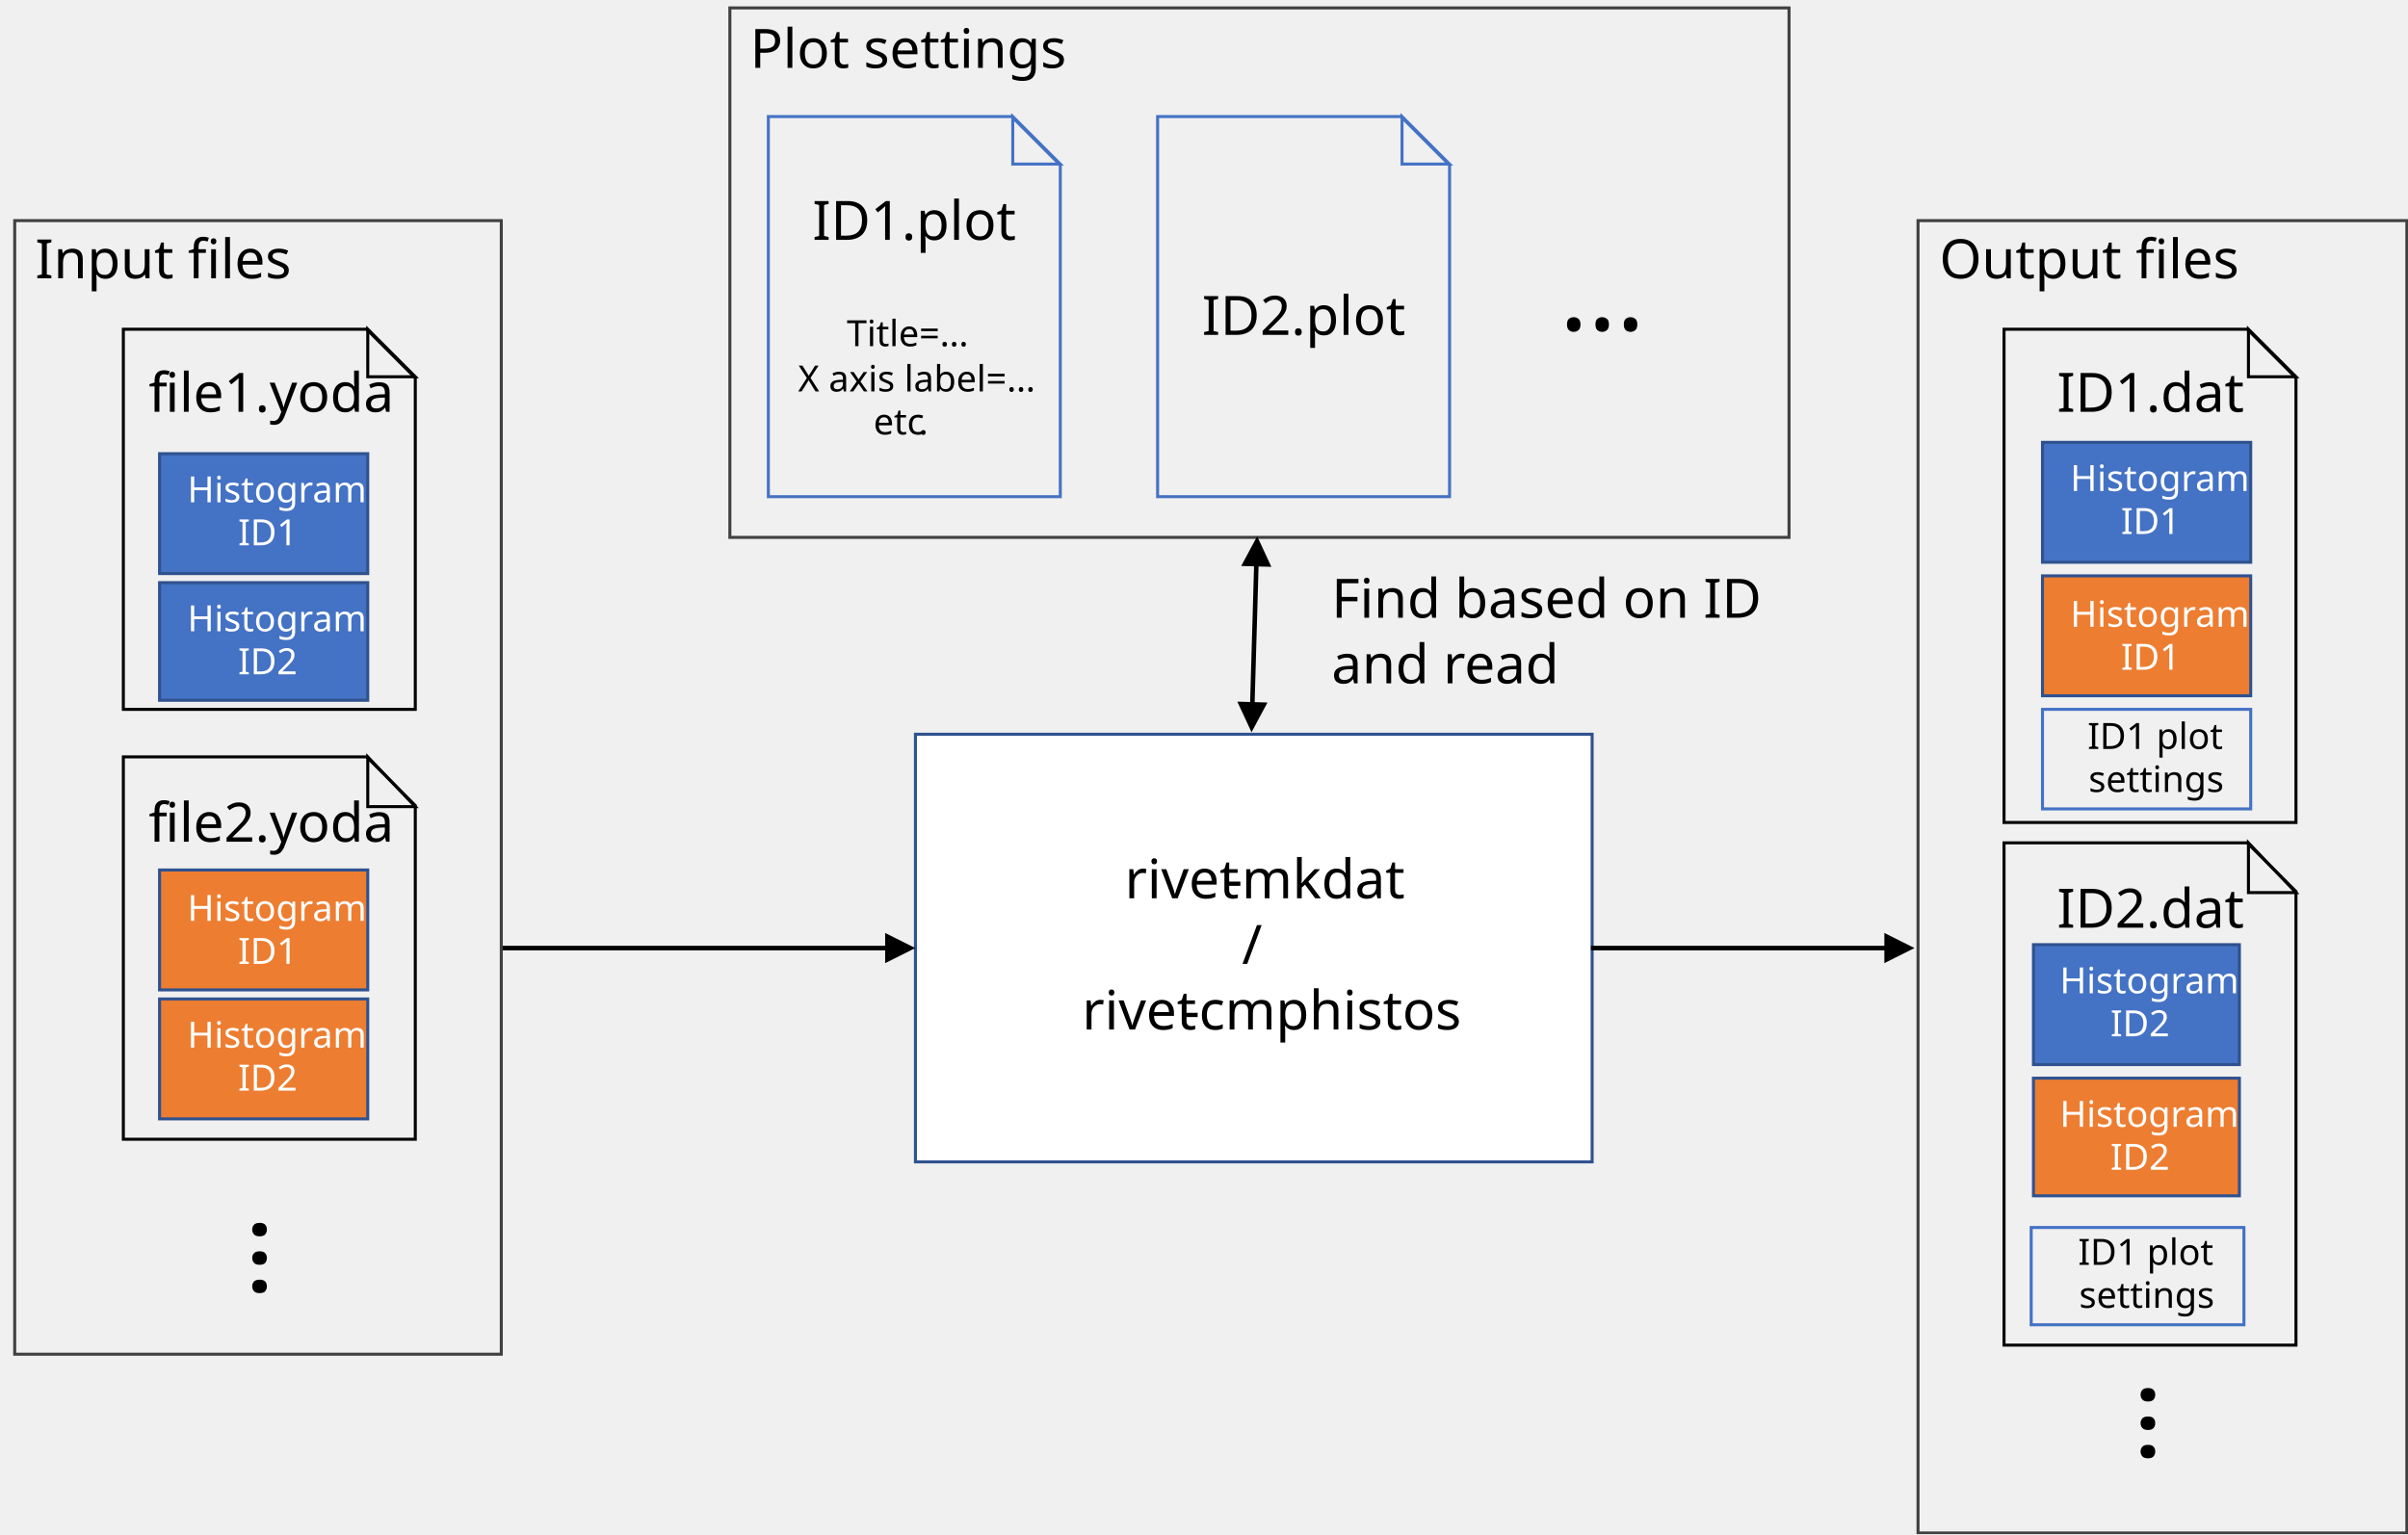
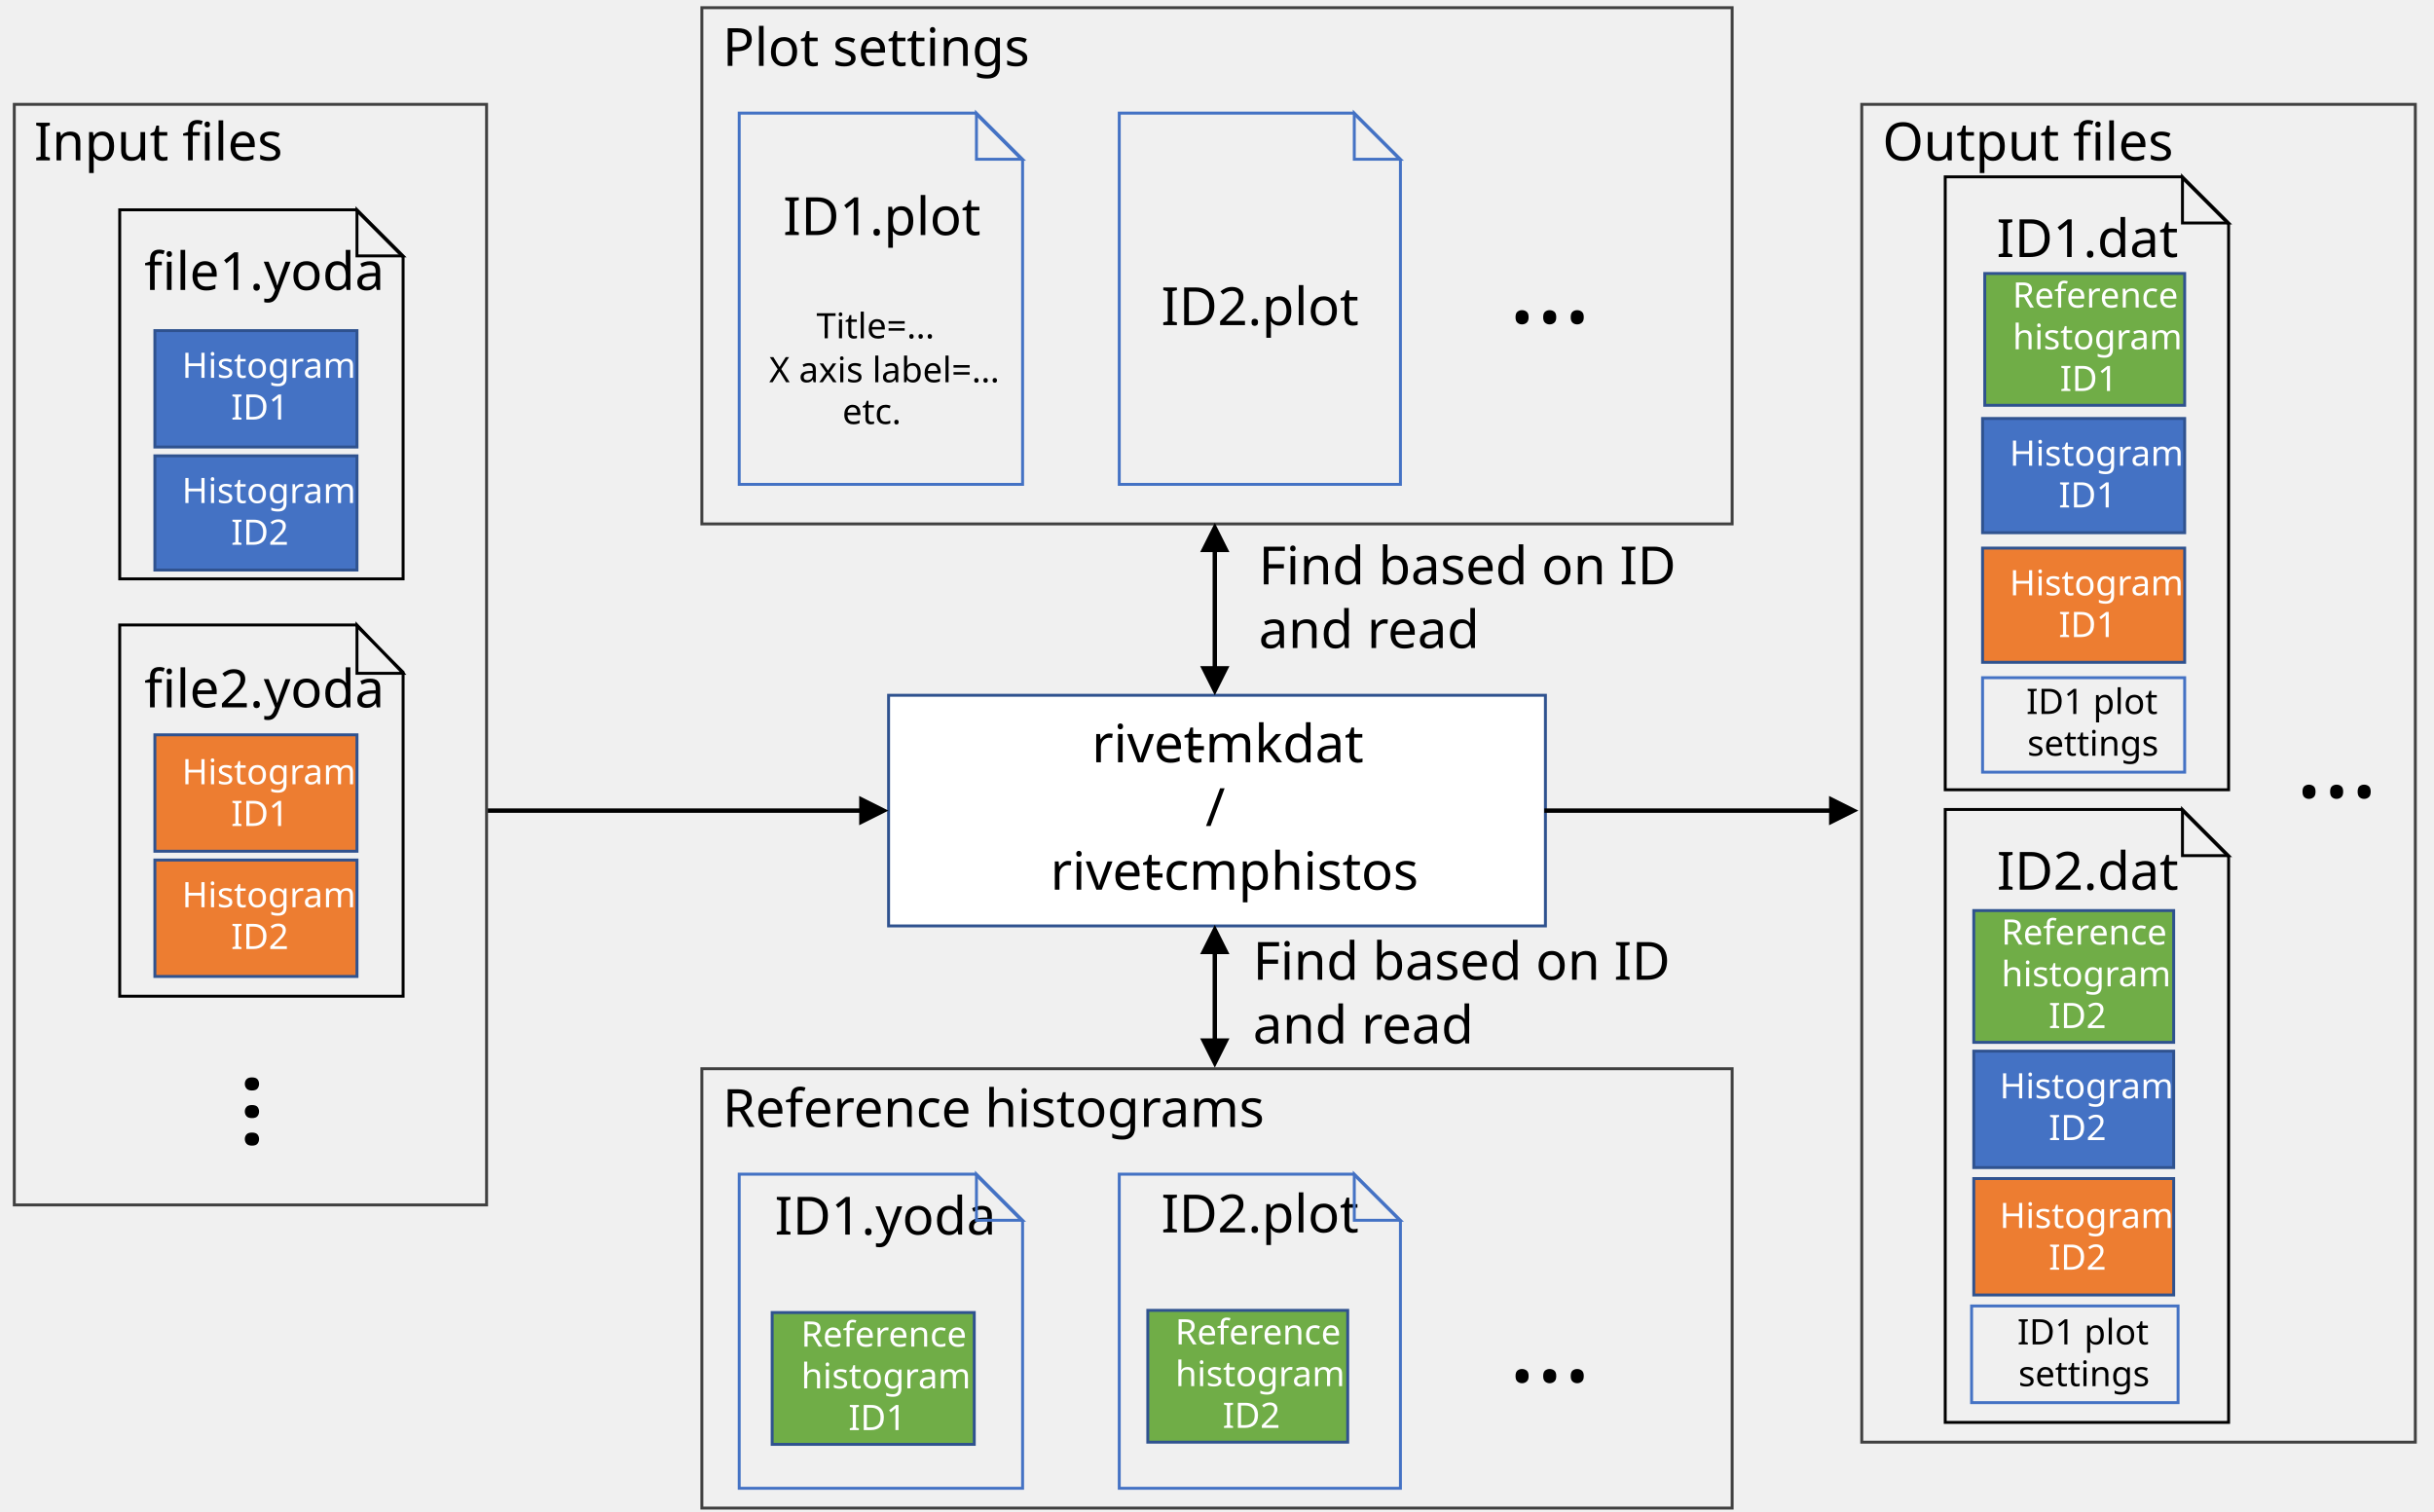
- <svg xmlns="http://www.w3.org/2000/svg" width="1064" height="678" overflow="hidden">
+ <svg xmlns="http://www.w3.org/2000/svg" width="1108" height="688" overflow="hidden">
  <defs>
    <clipPath id="clip0">
-       <rect x="20" y="-3" width="1064" height="678" />
+       <rect x="20" y="47" width="1108" height="688" />
    </clipPath>
  </defs>
-   <g clip-path="url(#clip0)" transform="translate(-20 3)">
-     <rect x="424.5" y="321.5" width="299" height="189" stroke="#2F528F" stroke-width="1.333" stroke-miterlimit="8" fill="#FFFFFF" />
+   <g clip-path="url(#clip0)" transform="translate(-20 -47)">
+     <rect x="424.5" y="363.5" width="299" height="105" stroke="#2F528F" stroke-width="1.333" stroke-miterlimit="8" fill="#FFFFFF" />
    <text font-family="Calibri,Calibri_MSFontService,sans-serif" font-weight="400" font-size="24" transform="translate(516.982 394)">rivet<tspan font-size="24" x="44.307" y="0">-</tspan>
      <tspan font-size="24" x="51.64" y="0">mkdat</tspan>
      <tspan font-size="24" x="51.8" y="29">/</tspan>
      <tspan font-size="24" x="-18.853" y="58">rivet</tspan>
      <tspan font-size="24" x="25.453" y="58">-</tspan>
      <tspan font-size="24" x="32.787" y="58">cmphistos</tspan>
    </text>
    <path d="M74.5 142.5 182 142.5 203.5 164.001 203.5 310.5 74.5 310.5Z" stroke="#000000" stroke-width="1.333" stroke-miterlimit="8" fill="none" fill-rule="evenodd" />
-     <text font-family="Calibri,Calibri_MSFontService,sans-serif" font-weight="400" font-size="24" transform="translate(85.6884 179)">f<tspan font-size="24" x="7.333" y="0">ile1.yoda</tspan>
-     </text>
+     <text font-family="Calibri,Calibri_MSFontService,sans-serif" font-weight="400" font-size="24" transform="translate(85.6884 179)">file1.yoda</text>
    <path d="M182.5 163.5 182.5 142.5 203.5 163.5Z" stroke="#000000" stroke-width="1.333" stroke-miterlimit="8" fill="none" fill-rule="evenodd" />
    <path d="M74.5 331.5 182 331.5 203.5 353 203.5 500.5 74.5 500.5Z" stroke="#000000" stroke-width="1.333" stroke-miterlimit="8" fill="none" fill-rule="evenodd" />
-     <text font-family="Calibri,Calibri_MSFontService,sans-serif" font-weight="400" font-size="24" transform="translate(85.6884 369)">f<tspan font-size="24" x="7.333" y="0">ile2.yoda</tspan>
+     <text font-family="Calibri,Calibri_MSFontService,sans-serif" font-weight="400" font-size="24" transform="translate(85.6884 369)">file2.yoda</text>
+     <path d="M182.5 353.5 182.5 331.5 203.5 353.5Z" stroke="#000000" stroke-width="1.333" stroke-miterlimit="8" fill="none" fill-rule="evenodd" />
+     <path d="M356.5 98.5 464 98.5 485.5 120 485.5 267.5 356.5 267.5Z" stroke="#4472C4" stroke-width="1.333" stroke-miterlimit="8" fill="none" fill-rule="evenodd" />
+     <text font-family="Calibri,Calibri_MSFontService,sans-serif" font-weight="400" font-size="24" transform="translate(376.49 154)">ID1.plot<tspan font-size="16" x="15.167" y="47">Title=…</tspan>
+       <tspan font-size="16" x="-6.34" y="67">X axis label=…</tspan>
+       <tspan font-size="16" x="26.973" y="86">etc.</tspan>
    </text>
-     <path d="M182.5 353.5 182.5 331.5 203.5 353.5Z" stroke="#000000" stroke-width="1.333" stroke-miterlimit="8" fill="none" fill-rule="evenodd" />
-     <path d="M359.5 48.5 467 48.5 488.5 70.001 488.5 216.5 359.5 216.5Z" stroke="#4472C4" stroke-width="1.333" stroke-miterlimit="8" fill="none" fill-rule="evenodd" />
-     <text font-family="Calibri,Calibri_MSFontService,sans-serif" font-weight="400" font-size="24" transform="translate(378.985 103)">ID1.plot<tspan font-size="16" x="15.167" y="47">Title=…</tspan>
-       <tspan font-size="16" x="-6.34" y="67">X axis label=…</tspan>
-       <tspan font-size="16" x="26.973" y="86">etc</tspan>
-       <tspan font-size="16" x="46.86" y="86">.</tspan>
-     </text>
-     <path d="M467.5 69.5 467.5 48.5 488.5 69.5Z" stroke="#4472C4" stroke-width="1.333" stroke-miterlimit="8" fill="none" fill-rule="evenodd" />
-     <path d="M531.5 48.5 639 48.5 660.5 70.001 660.5 216.5 531.5 216.5Z" stroke="#4472C4" stroke-width="1.333" stroke-miterlimit="8" fill="none" fill-rule="evenodd" />
-     <text font-family="Calibri,Calibri_MSFontService,sans-serif" font-weight="400" font-size="24" transform="translate(551.087 145)">ID2.plot</text>
-     <path d="M639.5 69.5 639.5 48.5 660.5 69.5Z" stroke="#4472C4" stroke-width="1.333" stroke-miterlimit="8" fill="none" fill-rule="evenodd" />
-     <rect x="342.5" y="0.5" width="468" height="234" stroke="#404040" stroke-width="1.333" stroke-miterlimit="8" fill="none" />
-     <text font-family="Calibri,Calibri_MSFontService,sans-serif" font-weight="400" font-size="24" transform="translate(351.428 27)">Plot settings</text>
+     <path d="M464.5 119.5 464.5 98.5 485.5 119.5Z" stroke="#4472C4" stroke-width="1.333" stroke-miterlimit="8" fill="none" fill-rule="evenodd" />
+     <path d="M529.5 98.5 636.166 98.5 657.5 119.834 657.5 267.5 529.5 267.5Z" stroke="#4472C4" stroke-width="1.333" stroke-miterlimit="8" fill="none" fill-rule="evenodd" />
+     <text font-family="Calibri,Calibri_MSFontService,sans-serif" font-weight="400" font-size="24" transform="translate(548.592 195)">ID2.plot</text>
+     <path d="M636.5 119.5 636.5 98.5 657.5 119.5Z" stroke="#4472C4" stroke-width="1.333" stroke-miterlimit="8" fill="none" fill-rule="evenodd" />
+     <rect x="339.5" y="50.5" width="469" height="235" stroke="#404040" stroke-width="1.333" stroke-miterlimit="8" fill="none" />
+     <text font-family="Calibri,Calibri_MSFontService,sans-serif" font-weight="400" font-size="24" transform="translate(348.933 77)">Plot settings</text>
    <rect x="90.5" y="197.5" width="92" height="53" stroke="#2F528F" stroke-width="1.333" stroke-miterlimit="8" fill="#4472C4" />
    <text fill="#FFFFFF" font-family="Calibri,Calibri_MSFontService,sans-serif" font-weight="400" font-size="16" transform="translate(102.834 219)">Histogram <tspan font-size="16" x="22.333" y="19">ID1</tspan>
    </text>
    <rect x="90.5" y="254.5" width="92" height="52" stroke="#2F528F" stroke-width="1.333" stroke-miterlimit="8" fill="#4472C4" />
    <text fill="#FFFFFF" font-family="Calibri,Calibri_MSFontService,sans-serif" font-weight="400" font-size="16" transform="translate(102.834 276)">Histogram <tspan font-size="16" x="22.333" y="19">ID2</tspan>
    </text>
    <rect x="90.5" y="381.5" width="92" height="53" stroke="#2F528F" stroke-width="1.333" stroke-miterlimit="8" fill="#ED7D31" />
    <text fill="#FFFFFF" font-family="Calibri,Calibri_MSFontService,sans-serif" font-weight="400" font-size="16" transform="translate(102.834 404)">Histogram <tspan font-size="16" x="22.333" y="19">ID1</tspan>
    </text>
    <rect x="90.5" y="438.5" width="92" height="53" stroke="#2F528F" stroke-width="1.333" stroke-miterlimit="8" fill="#ED7D31" />
    <text fill="#FFFFFF" font-family="Calibri,Calibri_MSFontService,sans-serif" font-weight="400" font-size="16" transform="translate(102.834 460)">Histogram <tspan font-size="16" x="22.333" y="19">ID2</tspan>
    </text>
    <text font-family="Calibri,Calibri_MSFontService,sans-serif" font-weight="400" font-size="48" transform="matrix(6.12323e-17 1 -1 6.12323e-17 132.116 534)">…</text>
    <path d="M242 415 412.446 415 412.446 417 242 417ZM411.112 409.333 424.446 416 411.112 422.667Z" />
-     <text font-family="Calibri,Calibri_MSFontService,sans-serif" font-weight="400" font-size="24" transform="translate(608.342 270)">Find based on ID <tspan font-size="24" x="0" y="29">and rea</tspan>d</text>
+     <text font-family="Calibri,Calibri_MSFontService,sans-serif" font-weight="400" font-size="24" transform="translate(590.344 493)">Find based on ID <tspan font-size="24" x="0" y="29">and read</tspan>
+     </text>
    <path d="M723 415 853.955 415 853.955 417 723 417ZM852.622 409.333 865.955 416 852.622 422.667Z" />
-     <path d="M905.5 142.5 1013 142.5 1034.5 164 1034.5 360.5 905.5 360.5Z" stroke="#000000" stroke-width="1.333" stroke-miterlimit="8" fill="none" fill-rule="evenodd" />
-     <text font-family="Calibri,Calibri_MSFontService,sans-serif" font-weight="400" font-size="24" transform="translate(928.875 179)">ID1.dat</text>
-     <path d="M1013.5 163.5 1013.5 142.5 1034.5 163.5Z" stroke="#000000" stroke-width="1.333" stroke-miterlimit="8" fill="none" fill-rule="evenodd" />
+     <path d="M905.5 127.5 1013 127.5 1034.5 149.001 1034.5 406.5 905.5 406.5Z" stroke="#000000" stroke-width="1.333" stroke-miterlimit="8" fill="none" fill-rule="evenodd" />
+     <text font-family="Calibri,Calibri_MSFontService,sans-serif" font-weight="400" font-size="24" transform="translate(928.875 164)">ID1.dat</text>
+     <path d="M1013.5 148.5 1013.5 127.5 1034.5 148.5Z" stroke="#000000" stroke-width="1.333" stroke-miterlimit="8" fill="none" fill-rule="evenodd" />
    <rect x="26.5" y="94.5" width="215" height="501" stroke="#404040" stroke-width="1.333" stroke-miterlimit="8" fill="none" />
    <text font-family="Calibri,Calibri_MSFontService,sans-serif" font-weight="400" font-size="24" transform="translate(35.539 120)">Input files</text>
-     <rect x="867.5" y="94.5" width="216" height="580" stroke="#404040" stroke-width="1.333" stroke-miterlimit="8" fill="none" />
+     <rect x="867.5" y="94.5" width="252" height="609" stroke="#404040" stroke-width="1.333" stroke-miterlimit="8" fill="none" />
    <text font-family="Calibri,Calibri_MSFontService,sans-serif" font-weight="400" font-size="24" transform="translate(876.941 120)">Output files</text>
-     <rect x="922.5" y="192.5" width="92" height="53" stroke="#2F528F" stroke-width="1.333" stroke-miterlimit="8" fill="#4472C4" />
-     <text fill="#FFFFFF" font-family="Calibri,Calibri_MSFontService,sans-serif" font-weight="400" font-size="16" transform="translate(934.795 214)">Histogram <tspan font-size="16" x="22.333" y="19">ID1</tspan>
+     <rect x="922.5" y="237.5" width="92" height="52" stroke="#2F528F" stroke-width="1.333" stroke-miterlimit="8" fill="#4472C4" />
+     <text fill="#FFFFFF" font-family="Calibri,Calibri_MSFontService,sans-serif" font-weight="400" font-size="16" transform="translate(934.795 259)">Histogram <tspan font-size="16" x="22.333" y="19">ID1</tspan>
    </text>
-     <rect x="922.5" y="251.5" width="92" height="53" stroke="#2F528F" stroke-width="1.333" stroke-miterlimit="8" fill="#ED7D31" />
-     <text fill="#FFFFFF" font-family="Calibri,Calibri_MSFontService,sans-serif" font-weight="400" font-size="16" transform="translate(934.795 274)">Histogram <tspan font-size="16" x="22.333" y="19">ID1</tspan>
+     <rect x="922.5" y="296.5" width="92" height="52" stroke="#2F528F" stroke-width="1.333" stroke-miterlimit="8" fill="#ED7D31" />
+     <text fill="#FFFFFF" font-family="Calibri,Calibri_MSFontService,sans-serif" font-weight="400" font-size="16" transform="translate(934.795 318)">Histogram <tspan font-size="16" x="22.333" y="19">ID1</tspan>
    </text>
-     <path d="M905.5 369.5 1013 369.5 1034.5 391 1034.5 591.5 905.5 591.5Z" stroke="#000000" stroke-width="1.333" stroke-miterlimit="8" fill="none" fill-rule="evenodd" />
-     <text font-family="Calibri,Calibri_MSFontService,sans-serif" font-weight="400" font-size="24" transform="translate(928.875 407)">ID2.dat</text>
-     <path d="M1013.5 391.5 1013.5 369.5 1034.5 391.5Z" stroke="#000000" stroke-width="1.333" stroke-miterlimit="8" fill="none" fill-rule="evenodd" />
-     <rect x="918.5" y="473.5" width="91" height="52" stroke="#2F528F" stroke-width="1.333" stroke-miterlimit="8" fill="#ED7D31" />
-     <text fill="#FFFFFF" font-family="Calibri,Calibri_MSFontService,sans-serif" font-weight="400" font-size="16" transform="translate(930.137 495)">Histogram <tspan font-size="16" x="22.333" y="19">ID2</tspan>
+     <path d="M905.5 415.5 1013 415.5 1034.5 437.001 1034.5 694.5 905.5 694.5Z" stroke="#000000" stroke-width="1.333" stroke-miterlimit="8" fill="none" fill-rule="evenodd" />
+     <text font-family="Calibri,Calibri_MSFontService,sans-serif" font-weight="400" font-size="24" transform="translate(929 452)">ID2.dat</text>
+     <path d="M1013.5 436.5 1013.5 415.5 1034.5 436.5Z" stroke="#000000" stroke-width="1.333" stroke-miterlimit="8" fill="none" fill-rule="evenodd" />
+     <rect x="918.5" y="583.5" width="91" height="53" stroke="#2F528F" stroke-width="1.333" stroke-miterlimit="8" fill="#ED7D31" />
+     <text fill="#FFFFFF" font-family="Calibri,Calibri_MSFontService,sans-serif" font-weight="400" font-size="16" transform="translate(930.262 606)">Histogram <tspan font-size="16" x="22.333" y="19">ID2</tspan>
    </text>
-     <rect x="918.5" y="414.5" width="91" height="53" stroke="#2F528F" stroke-width="1.333" stroke-miterlimit="8" fill="#4472C4" />
-     <text fill="#FFFFFF" font-family="Calibri,Calibri_MSFontService,sans-serif" font-weight="400" font-size="16" transform="translate(930.137 436)">Histogram <tspan font-size="16" x="22.333" y="19">ID2</tspan>
-       <tspan fill="#000000" font-size="48" x="-221.196" y="-293">…</tspan>
+     <rect x="918.5" y="525.5" width="91" height="53" stroke="#2F528F" stroke-width="1.333" stroke-miterlimit="8" fill="#4472C4" />
+     <text fill="#FFFFFF" font-family="Calibri,Calibri_MSFontService,sans-serif" font-weight="400" font-size="16" transform="translate(930.262 547)">Histogram <tspan font-size="16" x="22.333" y="19">ID2</tspan>
+       <tspan fill="#000000" font-size="48" x="-223.815" y="-353">…</tspan>
+       <tspan fill="#000000" font-size="48" x="134.413" y="-137">…</tspan>
    </text>
-     <text font-family="Calibri,Calibri_MSFontService,sans-serif" font-weight="400" font-size="48" transform="matrix(6.12323e-17 1 -1 6.12323e-17 966.506 607)">…</text>
-     <rect x="922.5" y="310.5" width="92" height="44" stroke="#4472C4" stroke-width="1.333" stroke-miterlimit="8" fill="none" />
-     <text font-family="Calibri,Calibri_MSFontService,sans-serif" font-weight="400" font-size="16" transform="translate(942.382 328)">ID1 plot <tspan font-size="16" x="0.487" y="19">settings</tspan>
+     <rect x="922.5" y="355.5" width="92" height="43" stroke="#4472C4" stroke-width="1.333" stroke-miterlimit="8" fill="none" />
+     <text font-family="Calibri,Calibri_MSFontService,sans-serif" font-weight="400" font-size="16" transform="translate(942.382 372)">ID1 plot <tspan font-size="16" x="0.487" y="19">settings</tspan>
    </text>
-     <rect x="917.5" y="539.5" width="94" height="43" stroke="#4472C4" stroke-width="1.333" stroke-miterlimit="8" fill="none" />
-     <text font-family="Calibri,Calibri_MSFontService,sans-serif" font-weight="400" font-size="16" transform="translate(938.2 556)">ID1 plot <tspan font-size="16" x="0.487" y="19">settings</tspan>
+     <rect x="917.5" y="641.5" width="94" height="44" stroke="#4472C4" stroke-width="1.333" stroke-miterlimit="8" fill="none" />
+     <text font-family="Calibri,Calibri_MSFontService,sans-serif" font-weight="400" font-size="16" transform="translate(938.325 659)">ID1 plot <tspan font-size="16" x="0.487" y="19">settings</tspan>
    </text>
-     <path d="M1.345 11.966 3.149 74.593 1.15 74.651-0.654 12.024ZM-6.28 13.52 0 0 7.048 13.136ZM8.775 73.097 2.495 86.617-4.553 73.481Z" transform="matrix(-1 0 0 1 575.495 234)" />
+     <path d="M574 297 574 351.56 572 351.56 572 297ZM566.333 298.333 573 285 579.667 298.333ZM579.667 350.227 573 363.56 566.333 350.227Z" />
+     <path d="M356.5 581.5 464 581.5 485.5 603 485.5 724.5 356.5 724.5Z" stroke="#4472C4" stroke-width="1.333" stroke-miterlimit="8" fill="none" fill-rule="evenodd" />
+     <text font-family="Calibri,Calibri_MSFontService,sans-serif" font-weight="400" font-size="24" transform="translate(372.667 609)">ID1.yoda</text>
+     <path d="M464.5 602.5 464.5 581.5 485.5 602.5Z" stroke="#4472C4" stroke-width="1.333" stroke-miterlimit="8" fill="none" fill-rule="evenodd" />
+     <path d="M529.5 581.5 636.166 581.5 657.5 602.834 657.5 724.5 529.5 724.5Z" stroke="#4472C4" stroke-width="1.333" stroke-miterlimit="8" fill="none" fill-rule="evenodd" />
+     <text font-family="Calibri,Calibri_MSFontService,sans-serif" font-weight="400" font-size="24" transform="translate(548.592 608)">ID2.plot</text>
+     <path d="M636.5 602.5 636.5 581.5 657.5 602.5Z" stroke="#4472C4" stroke-width="1.333" stroke-miterlimit="8" fill="none" fill-rule="evenodd" />
+     <rect x="339.5" y="533.5" width="469" height="200" stroke="#404040" stroke-width="1.333" stroke-miterlimit="8" fill="none" />
+     <text font-family="Calibri,Calibri_MSFontService,sans-serif" font-weight="400" font-size="24" transform="translate(348.933 560)">Reference histograms<tspan font-size="48" x="357.514" y="116">…</tspan>
+     </text>
+     <rect x="371.5" y="644.5" width="92" height="60" stroke="#2F528F" stroke-width="1.333" stroke-miterlimit="8" fill="#70AD47" />
+     <text fill="#FFFFFF" font-family="Calibri,Calibri_MSFontService,sans-serif" font-weight="400" font-size="16" transform="translate(384.646 660)">Reference <tspan font-size="16" x="0.067" y="19">histogram </tspan>
+       <tspan font-size="16" x="21.567" y="38">ID1</tspan>
+     </text>
+     <rect x="542.5" y="643.5" width="91" height="60" stroke="#2F528F" stroke-width="1.333" stroke-miterlimit="8" fill="#70AD47" />
+     <text fill="#FFFFFF" font-family="Calibri,Calibri_MSFontService,sans-serif" font-weight="400" font-size="16" transform="translate(554.976 659)">Reference <tspan font-size="16" x="0.067" y="19">histogram </tspan>
+       <tspan font-size="16" x="21.567" y="38">ID2</tspan>
+     </text>
+     <path d="M574 480 574 521.023 572 521.023 572 480ZM566.333 481.333 573 468 579.667 481.333ZM579.667 519.69 573 533.023 566.333 519.69Z" />
+     <text font-family="Calibri,Calibri_MSFontService,sans-serif" font-weight="400" font-size="24" transform="translate(592.978 313)">Find based on ID <tspan font-size="24" x="0" y="29">and read</tspan>
+     </text>
+     <rect x="923.5" y="171.5" width="91" height="60" stroke="#2F528F" stroke-width="1.333" stroke-miterlimit="8" fill="#70AD47" />
+     <text fill="#FFFFFF" font-family="Calibri,Calibri_MSFontService,sans-serif" font-weight="400" font-size="16" transform="translate(936.146 187)">Reference <tspan font-size="16" x="0.067" y="19">histogram </tspan>
+       <tspan font-size="16" x="21.567" y="38">ID1</tspan>
+     </text>
+     <rect x="918.5" y="461.5" width="91" height="60" stroke="#2F528F" stroke-width="1.333" stroke-miterlimit="8" fill="#70AD47" />
+     <text fill="#FFFFFF" font-family="Calibri,Calibri_MSFontService,sans-serif" font-weight="400" font-size="16" transform="translate(931.014 477)">Reference <tspan font-size="16" x="0.067" y="19">histogram </tspan>
+       <tspan font-size="16" x="21.567" y="38">ID2</tspan>
+     </text>
  </g>
</svg>
